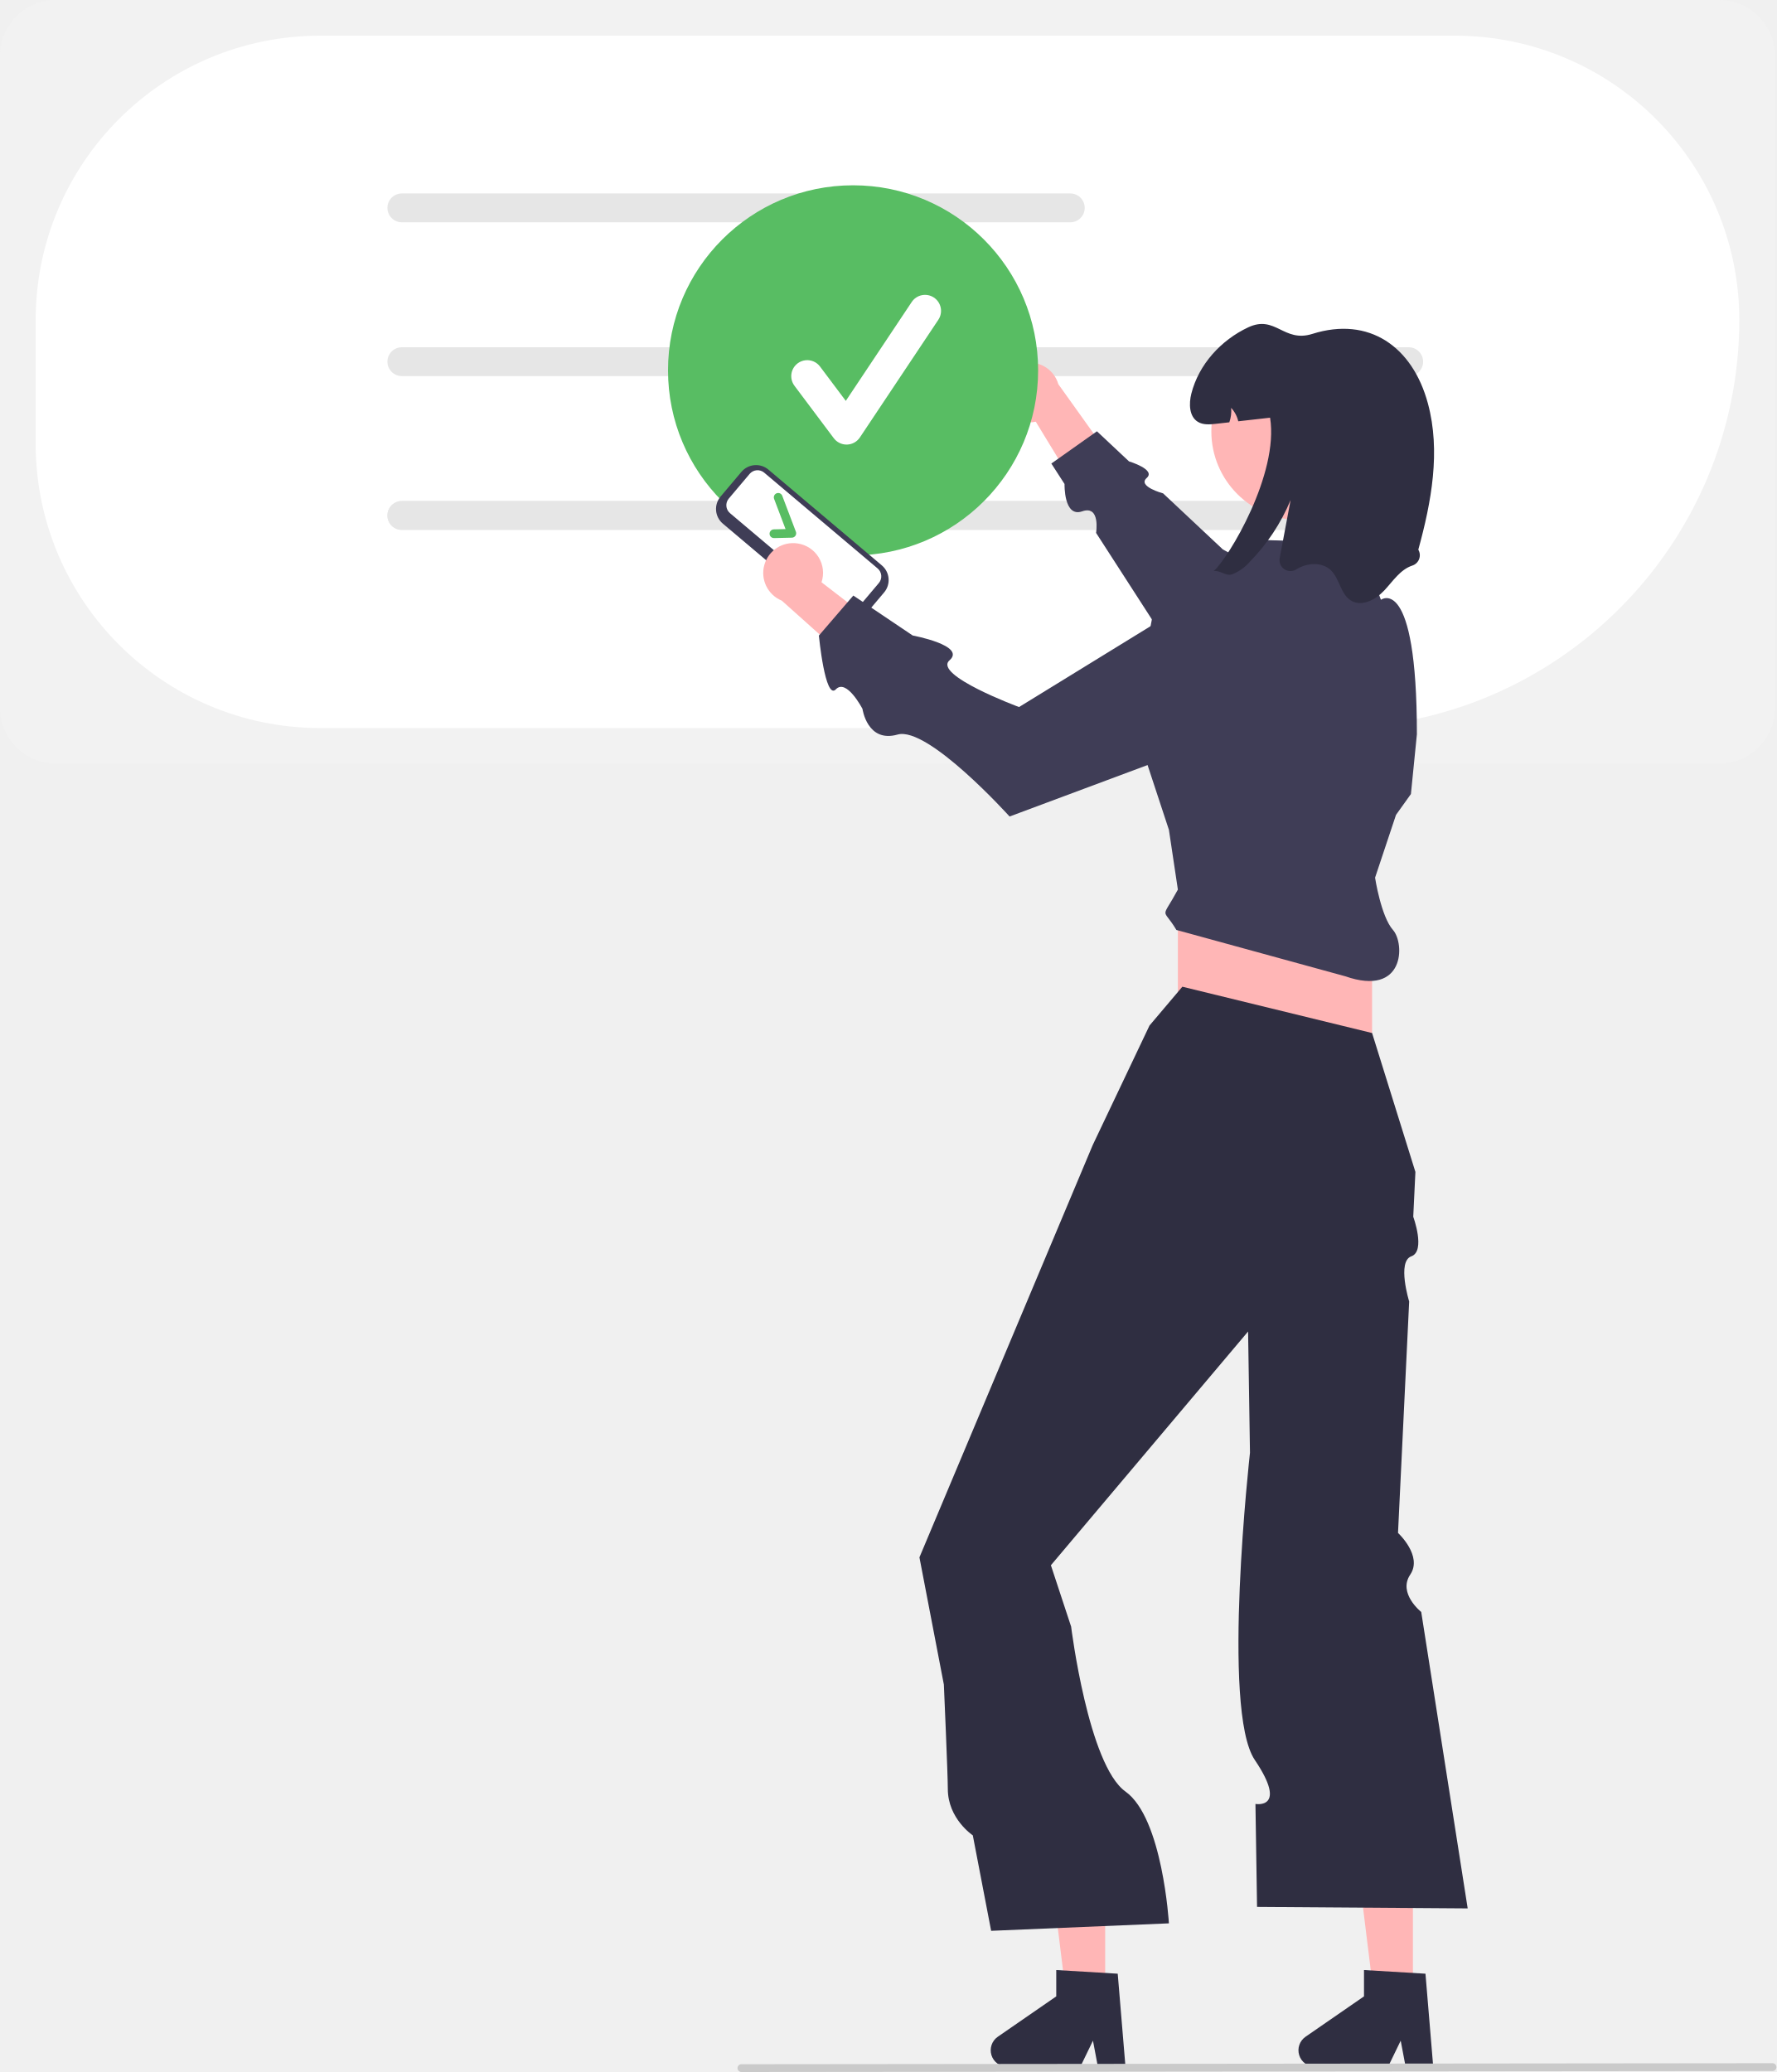
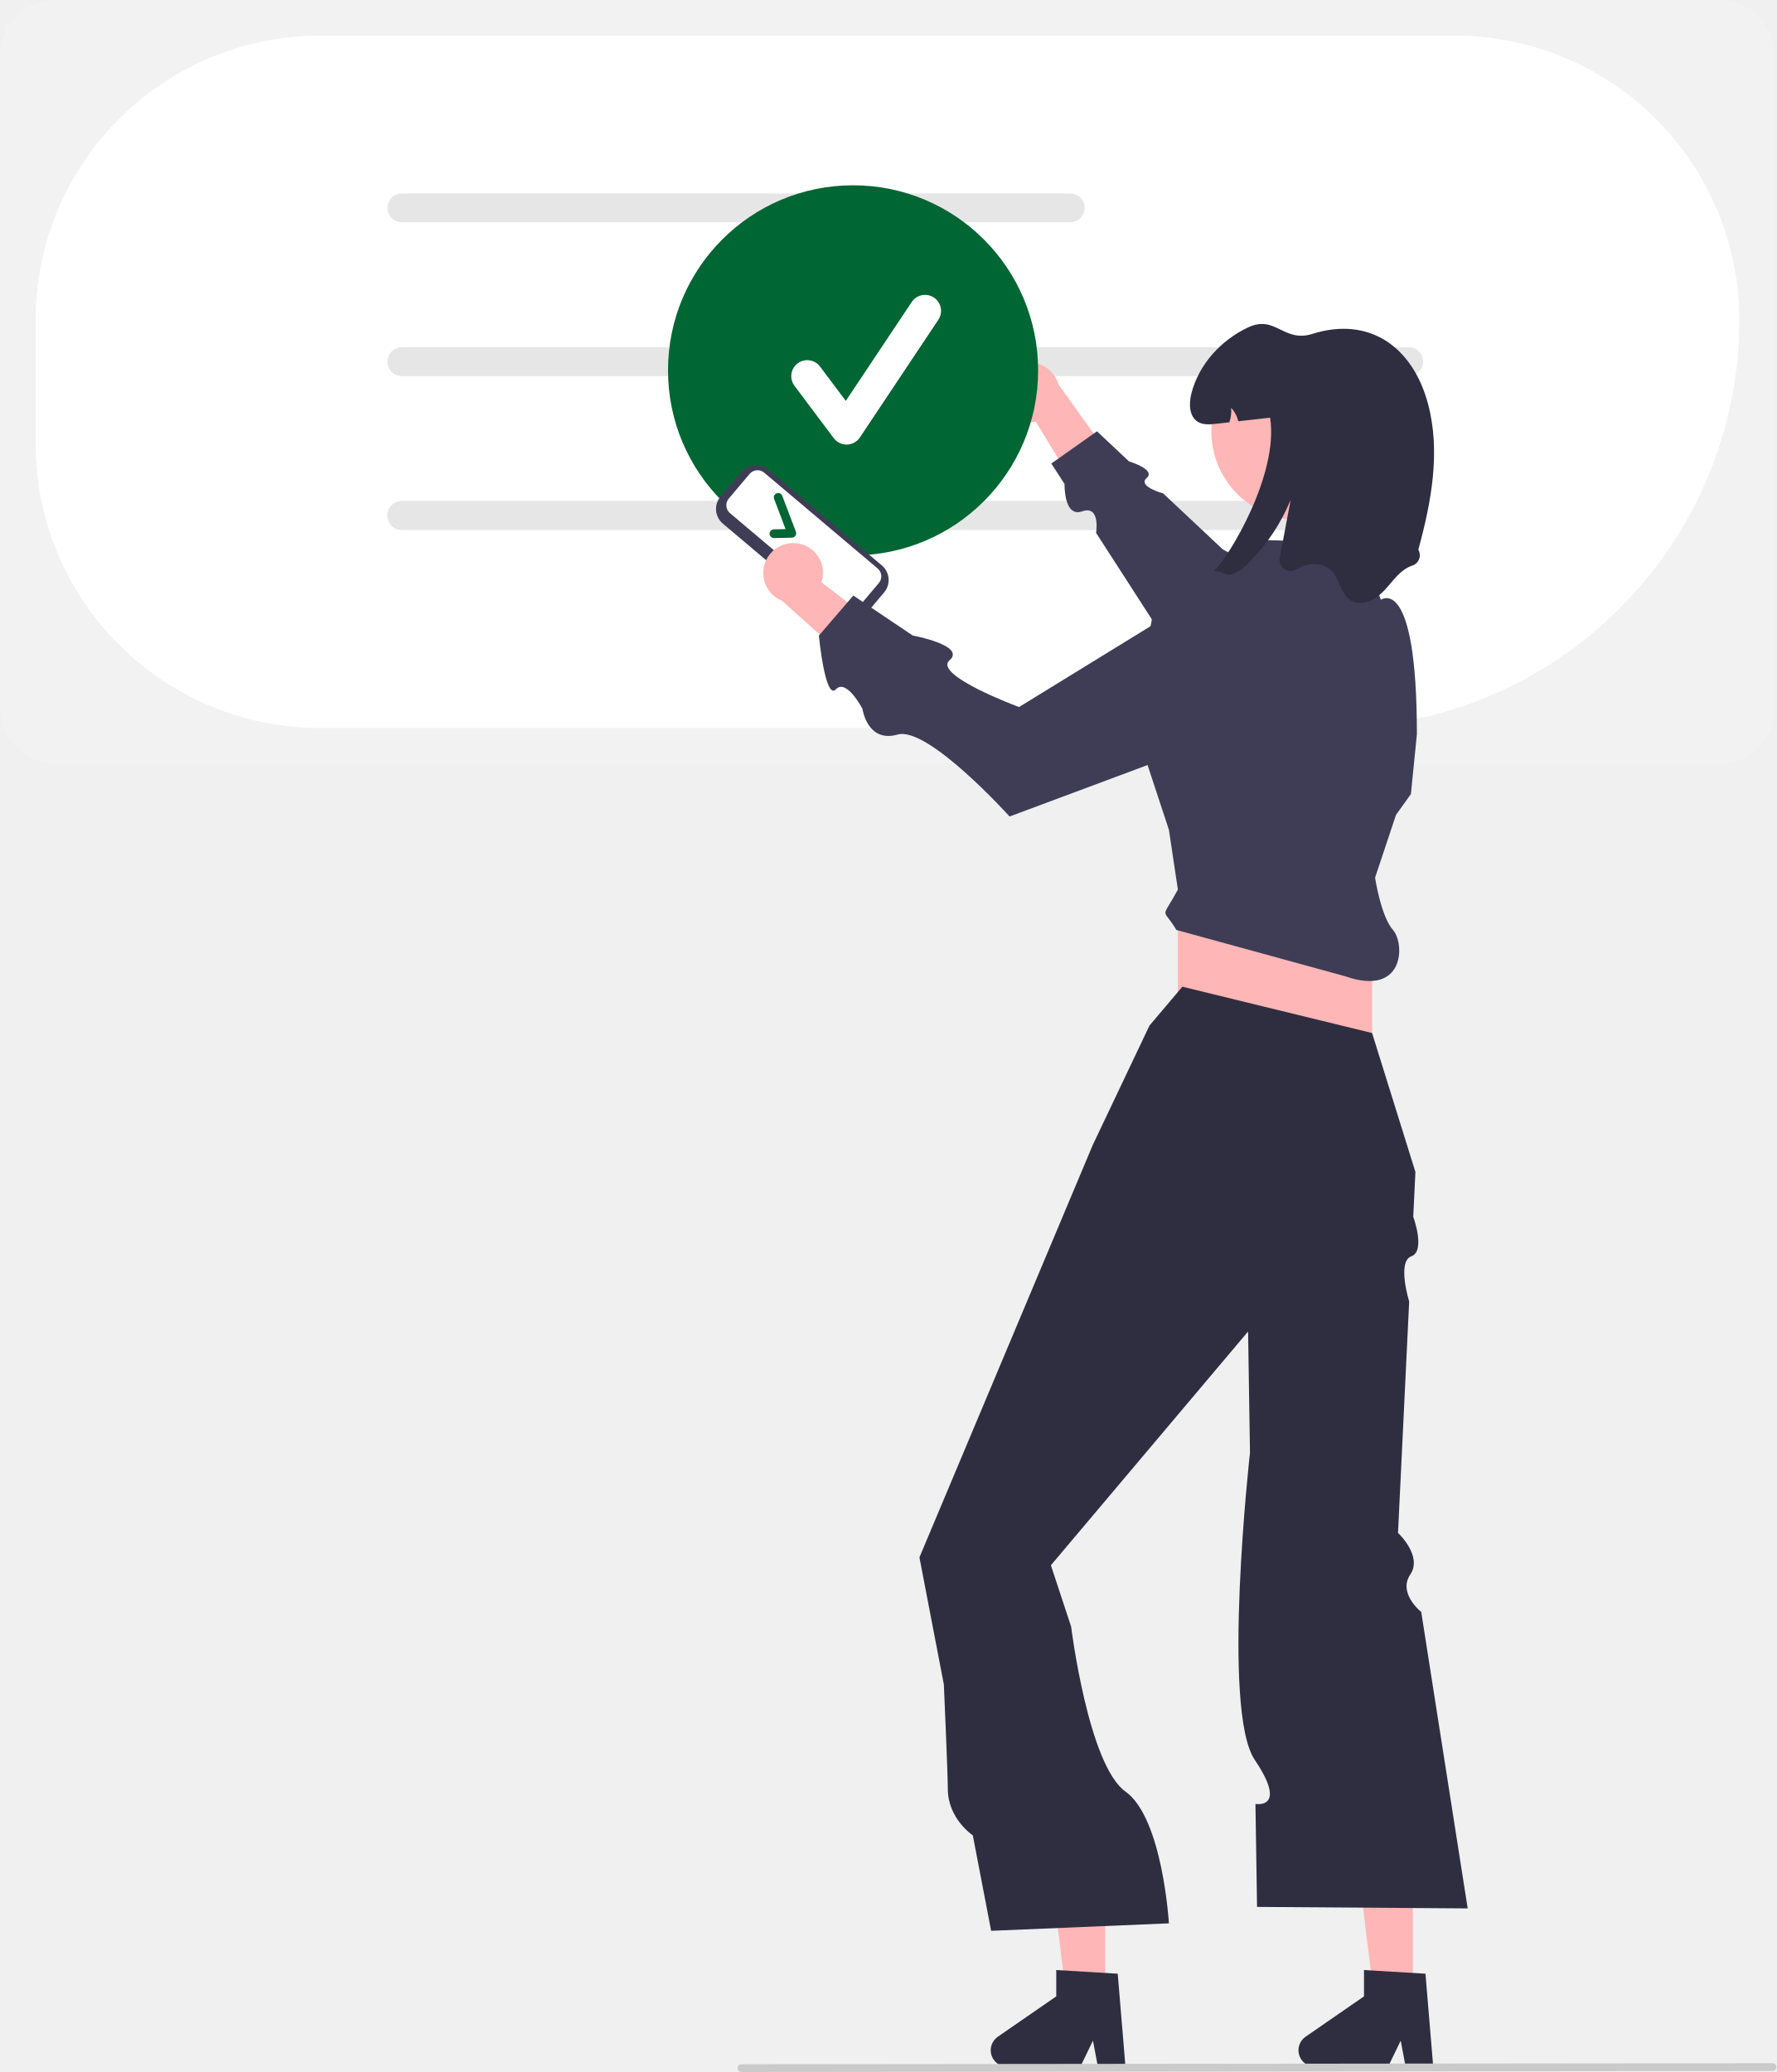
<svg xmlns="http://www.w3.org/2000/svg" width="543.219" height="633.601" viewBox="0 0 543.219 633.601" role="img" artist="Katerina Limpitsouni" source="https://undraw.co/">
  <path d="M854.052,366.728H345.482a17.112,17.112,0,0,1-17.092-17.092V150.291a17.112,17.112,0,0,1,17.092-17.092H854.052a17.112,17.112,0,0,1,17.092,17.092V349.636A17.112,17.112,0,0,1,854.052,366.728Z" transform="translate(-328.3903 -133.1994)" fill="#f2f2f2" />
  <path d="M735.442,355.827H426.21a87.014,87.014,0,0,1-86.916-86.916V231.026a87.015,87.015,0,0,1,86.916-86.917h347.118a87.015,87.015,0,0,1,86.916,86.917A124.943,124.943,0,0,1,735.442,355.827Z" transform="translate(-328.3903 -133.1994)" fill="#fff" />
  <path d="M655.673,201.175H451.267a4.408,4.408,0,1,1,0-8.816H655.673a4.408,4.408,0,0,1,0,8.816Z" transform="translate(-328.3903 -133.1994)" fill="#e6e6e6" />
  <path d="M759.147,248.206H451.267a4.408,4.408,0,1,1,0-8.816H759.147a4.408,4.408,0,0,1,0,8.816Z" transform="translate(-328.3903 -133.1994)" fill="#e6e6e6" />
  <path d="M759.147,295.237H451.267a4.408,4.408,0,1,1,0-8.816H759.147a4.408,4.408,0,0,1,0,8.816Z" transform="translate(-328.3903 -133.1994)" fill="#e6e6e6" />
  <path d="M759.147,295.237H451.267a4.408,4.408,0,1,1,0-8.816H759.147a4.408,4.408,0,0,1,0,8.816Z" transform="translate(-328.3903 -133.1994)" fill="#e6e6e6" />
  <path d="M634.103,253.604a9.088,9.088,0,0,0,11.007,8.547l16.811,27.578,7.155-15.182L652.015,250.686a9.138,9.138,0,0,0-17.912,2.918Z" transform="translate(-328.3903 -133.1994)" fill="#ffb6b6" />
  <path d="M760.255,332.64,702.323,301.216,684.05,284.072s-7.944-2.127-5.02-4.71-5.408-5.074-5.408-5.074l-9.809-9.203L649.873,274.948l4.034,6.253s-.278,10.352,5.393,8.361,4.254,6.594,4.254,6.594l33.85,52.471Z" transform="translate(-328.3903 -133.1994)" fill="#3f3d56" />
-   <circle cx="260.855" cy="113.249" r="56.586" fill="#58BD63" />
+   <circle cx="260.855" cy="113.249" r="56.586" fill="#006633" />
  <polygon points="432.044 611.601 420.278 611.601 414.679 566.219 432.044 566.219 432.044 611.601" fill="#ffb6b6" />
  <path d="M766.644,765.186h-8.438l-1.506-7.966-3.857,7.966H730.465a5.031,5.031,0,0,1-2.859-9.17l17.871-12.342V735.62l18.797,1.122Z" transform="translate(-328.3903 -133.1994)" fill="#2f2e41" />
  <polygon points="337.942 611.601 326.176 611.601 320.577 566.219 337.942 566.219 337.942 611.601" fill="#ffb6b6" />
  <path d="M672.542,765.186h-8.438l-1.506-7.966L658.741,765.186H636.363a5.031,5.031,0,0,1-2.859-9.17l17.871-12.342V735.62l18.797,1.122Z" transform="translate(-328.3903 -133.1994)" fill="#2f2e41" />
  <rect x="360.175" y="268.381" width="59.385" height="67.607" fill="#ffb6b6" />
  <path d="M689.936,434.927l-10.05,11.877L662.527,483.349,618.788,587.418l-9.25,22.009,7.47,38.907s1.209,27.411,1.209,31.898c0,9.136,7.641,14.198,7.641,14.198l5.606,29.198,54.36-2.284s-1.897-32.185-13.282-40.303-16.619-50.429-16.619-50.429l-6.186-18.772,60.298-71.478.389,24.985.188,12.093s-8.83,78.656,1.463,93.921.21,13.469.21,13.469l.49,31.488,64.41.457L762.976,626.121s-7.215-5.697-3.355-11.424-3.742-12.741-3.742-12.741l3.41-70.772s-3.775-12.224.665-13.813.583-12.101.583-12.101l.66-13.698-13.247-42.483Z" transform="translate(-328.3903 -133.1994)" fill="#2f2e41" />
  <path d="M748.864,401.581l6.395-19.186,4.568-6.395,1.827-18.272c0-49.335-11.004-41.12-11.004-41.12l-6.354-17.351-29.236-.914L696.331,316.158l-15.531,5.482-6.082,31.602,11.107,33.721,2.741,18.272c-5.228,9.652-4.786,5.087-.457,12.334l51.619,14.161c18.272,6.395,18.272-10.05,14.608-14.161C750.672,413.458,748.864,401.581,748.864,401.581Z" transform="translate(-328.3903 -133.1994)" fill="#3f3d56" />
  <circle cx="397.511" cy="131.907" r="27.102" fill="#ffb6b6" />
  <path d="M699.506,307.834" transform="translate(-328.3903 -133.1994)" fill="#2f2e41" />
  <path d="M762.084,301.284a3.329,3.329,0,0,1-1.855,4.87c-3.636,1.206-5.875,4.723-8.487,7.537-2.604,2.805-6.797,5.135-10.123,3.225-3.316-1.9-3.545-6.752-6.322-9.383-2.704-2.558-7.199-2.248-10.379-.302l-.095.058a3.351,3.351,0,0,1-5.127-3.41q1.671-8.887,3.34-17.772a59.761,59.761,0,0,1-12.507,18.912,13.757,13.757,0,0,1-5.427,3.819c-1.9.603-3.746-1.361-5.591-1.005,4.586-4.011,20.008-29.72,17.249-46.905q-4.865.548-9.73,1.096A8.943,8.943,0,0,0,704.855,257.924a10.51,10.51,0,0,1-.557,4.413c-1.352.155-2.713.302-4.066.457-1.882.21-3.929.393-5.546-.594-2.695-1.644-2.777-5.536-2.01-8.606,2.248-8.926,9.063-16.39,17.404-20.3,8.341-3.901,10.808,4.787,19.597,2.01,17.359-5.482,30.661,3.892,35.348,21.287C768.963,271.181,766.104,286.666,762.084,301.284Z" transform="translate(-328.3903 -133.1994)" fill="#2f2e41" />
  <path d="M837.116,765.776H803.929l-.143-.259c-.424-.77-.834-1.585-1.217-2.423-3.418-7.318-4.863-15.688-6.138-23.073l-.96-5.566a3.437,3.437,0,0,1,5.41-3.362q7.565,5.505,15.136,10.999c1.911,1.391,4.094,3,6.184,4.739.202-.979.413-1.962.624-2.931a3.439,3.439,0,0,1,6.281-1.086l3.883,6.238c2.832,4.556,5.332,9.045,4.822,13.887a.756.756,0,0,1-.013.176,10.947,10.947,0,0,1-.563,2.331Z" transform="translate(-328.3903 -133.1994)" fill="#f0f0f0" />
  <path d="M870.425,766.493l-315.358.307a1.191,1.191,0,0,1,0-2.381l315.358-.307a1.191,1.191,0,0,1,0,2.381Z" transform="translate(-328.3903 -133.1994)" fill="#cacaca" />
  <path d="M584.101,322.609l-34.688-29.294a5.865,5.865,0,0,1-.696-8.257l6.384-7.56a5.865,5.865,0,0,1,8.257-.696l34.688,29.294a5.865,5.865,0,0,1,.696,8.257l-6.384,7.56A5.865,5.865,0,0,1,584.101,322.609Z" transform="translate(-328.3903 -133.1994)" fill="#3f3d56" />
  <path d="M551.234,285.668a3.161,3.161,0,0,0,.375,4.449l34.688,29.294a3.161,3.161,0,0,0,4.449-.375l6.384-7.56a3.161,3.161,0,0,0-.375-4.449l-34.688-29.294a3.161,3.161,0,0,0-4.449.375Z" transform="translate(-328.3903 -133.1994)" fill="#fff" />
-   <path d="M571.598,297.056a1.333,1.333,0,0,1-1.054.558l-5.45.125a1.334,1.334,0,1,1-.061-2.667l3.566-.082-3.511-9.265a1.334,1.334,0,0,1,2.494-.945l4.18,11.028a1.334,1.334,0,0,1-.141,1.218Z" transform="translate(-328.3903 -133.1994)" fill="#58BD63" />
+   <path d="M571.598,297.056a1.333,1.333,0,0,1-1.054.558l-5.45.125a1.334,1.334,0,1,1-.061-2.667l3.566-.082-3.511-9.265a1.334,1.334,0,0,1,2.494-.945l4.18,11.028a1.334,1.334,0,0,1-.141,1.218Z" transform="translate(-328.3903 -133.1994)" fill="#006633" />
  <path d="M572.297,299.384a9.088,9.088,0,0,1,7.3,11.871l25.586,19.709-15.87,5.461-21.864-19.554a9.138,9.138,0,0,1,4.848-17.489Z" transform="translate(-328.3903 -133.1994)" fill="#ffb6b6" />
  <path d="M705.505,309.129l-65.509,40.278s-26.413-9.773-21.251-14.297-11.271-7.583-11.271-7.583l-18.153-12.213-10.534,12.242s1.919,19.885,5.185,16.442,8.147,5.963,8.147,5.963,1.443,10.502,10.739,7.859S637.101,382.882,637.101,382.882l80.622-30.069Z" transform="translate(-328.3903 -133.1994)" fill="#3f3d56" />
  <path d="M587.255,269.147a4.891,4.891,0,0,1-3.913-1.957l-11.998-15.997a4.892,4.892,0,1,1,7.827-5.87l7.849,10.465,20.16-30.24a4.892,4.892,0,0,1,8.141,5.427l-23.996,35.994a4.894,4.894,0,0,1-3.935,2.177C587.346,269.146,587.301,269.147,587.255,269.147Z" transform="translate(-328.3903 -133.1994)" fill="#fff" />
</svg>
